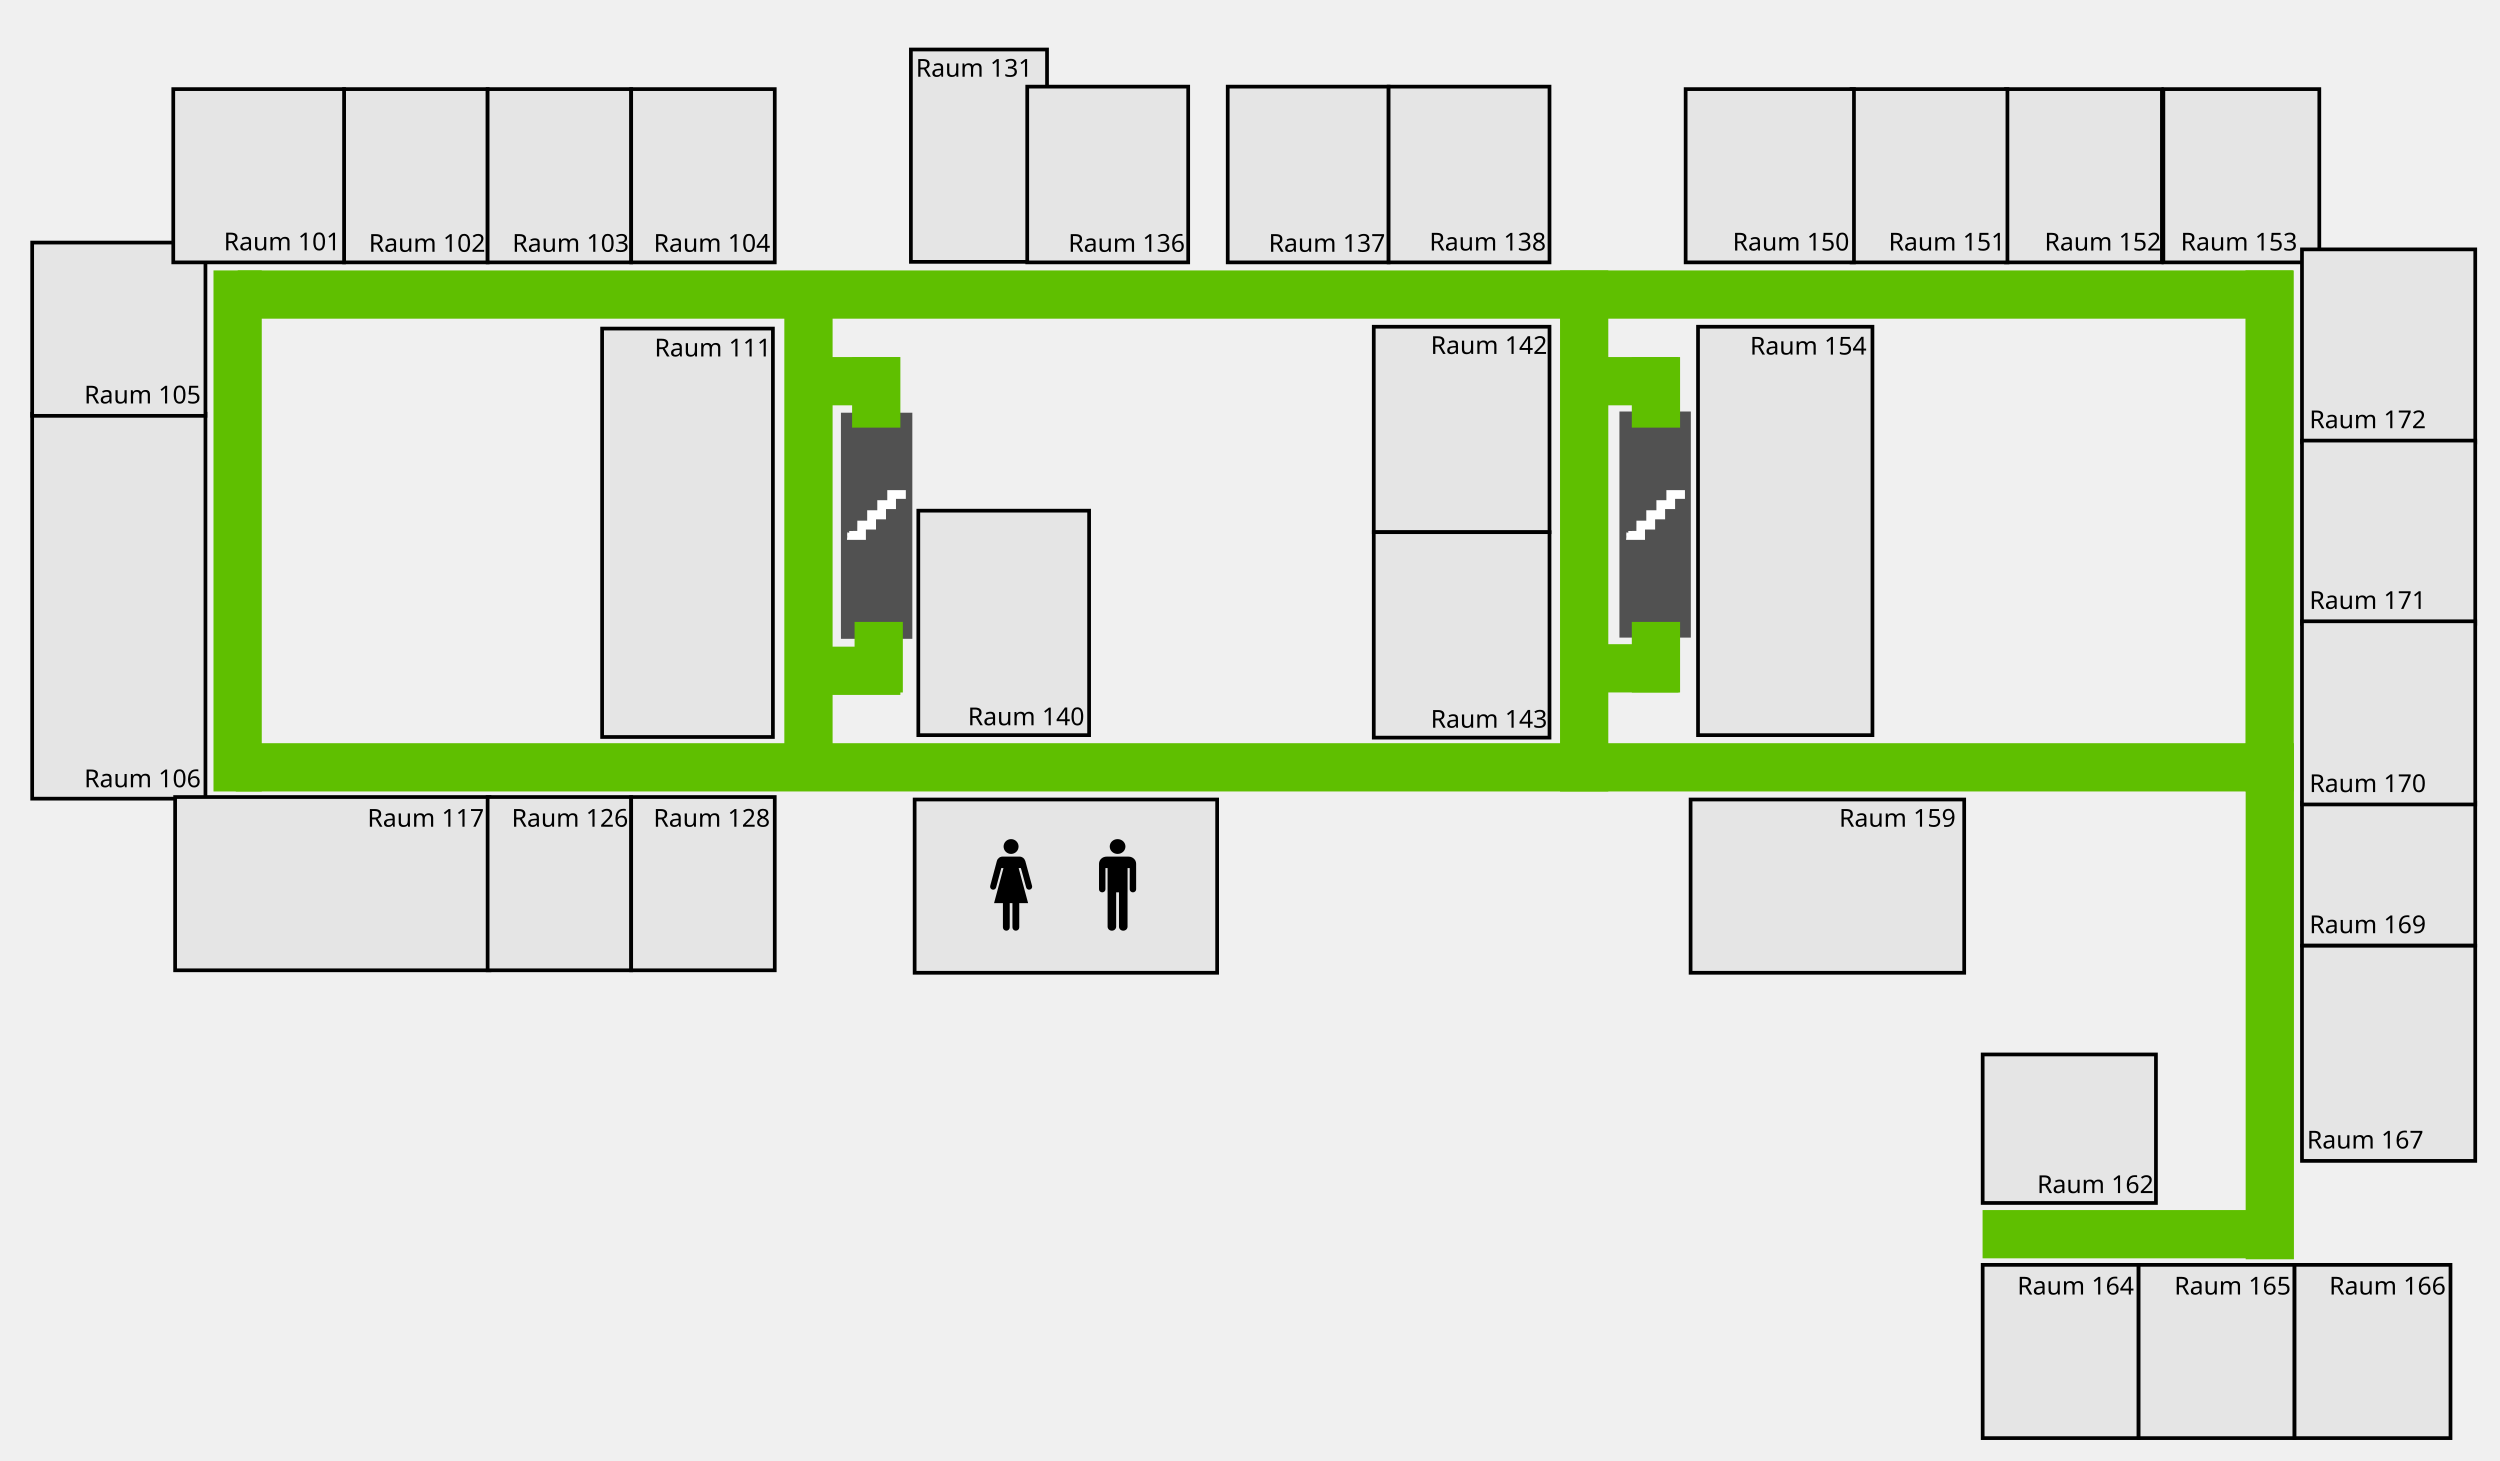
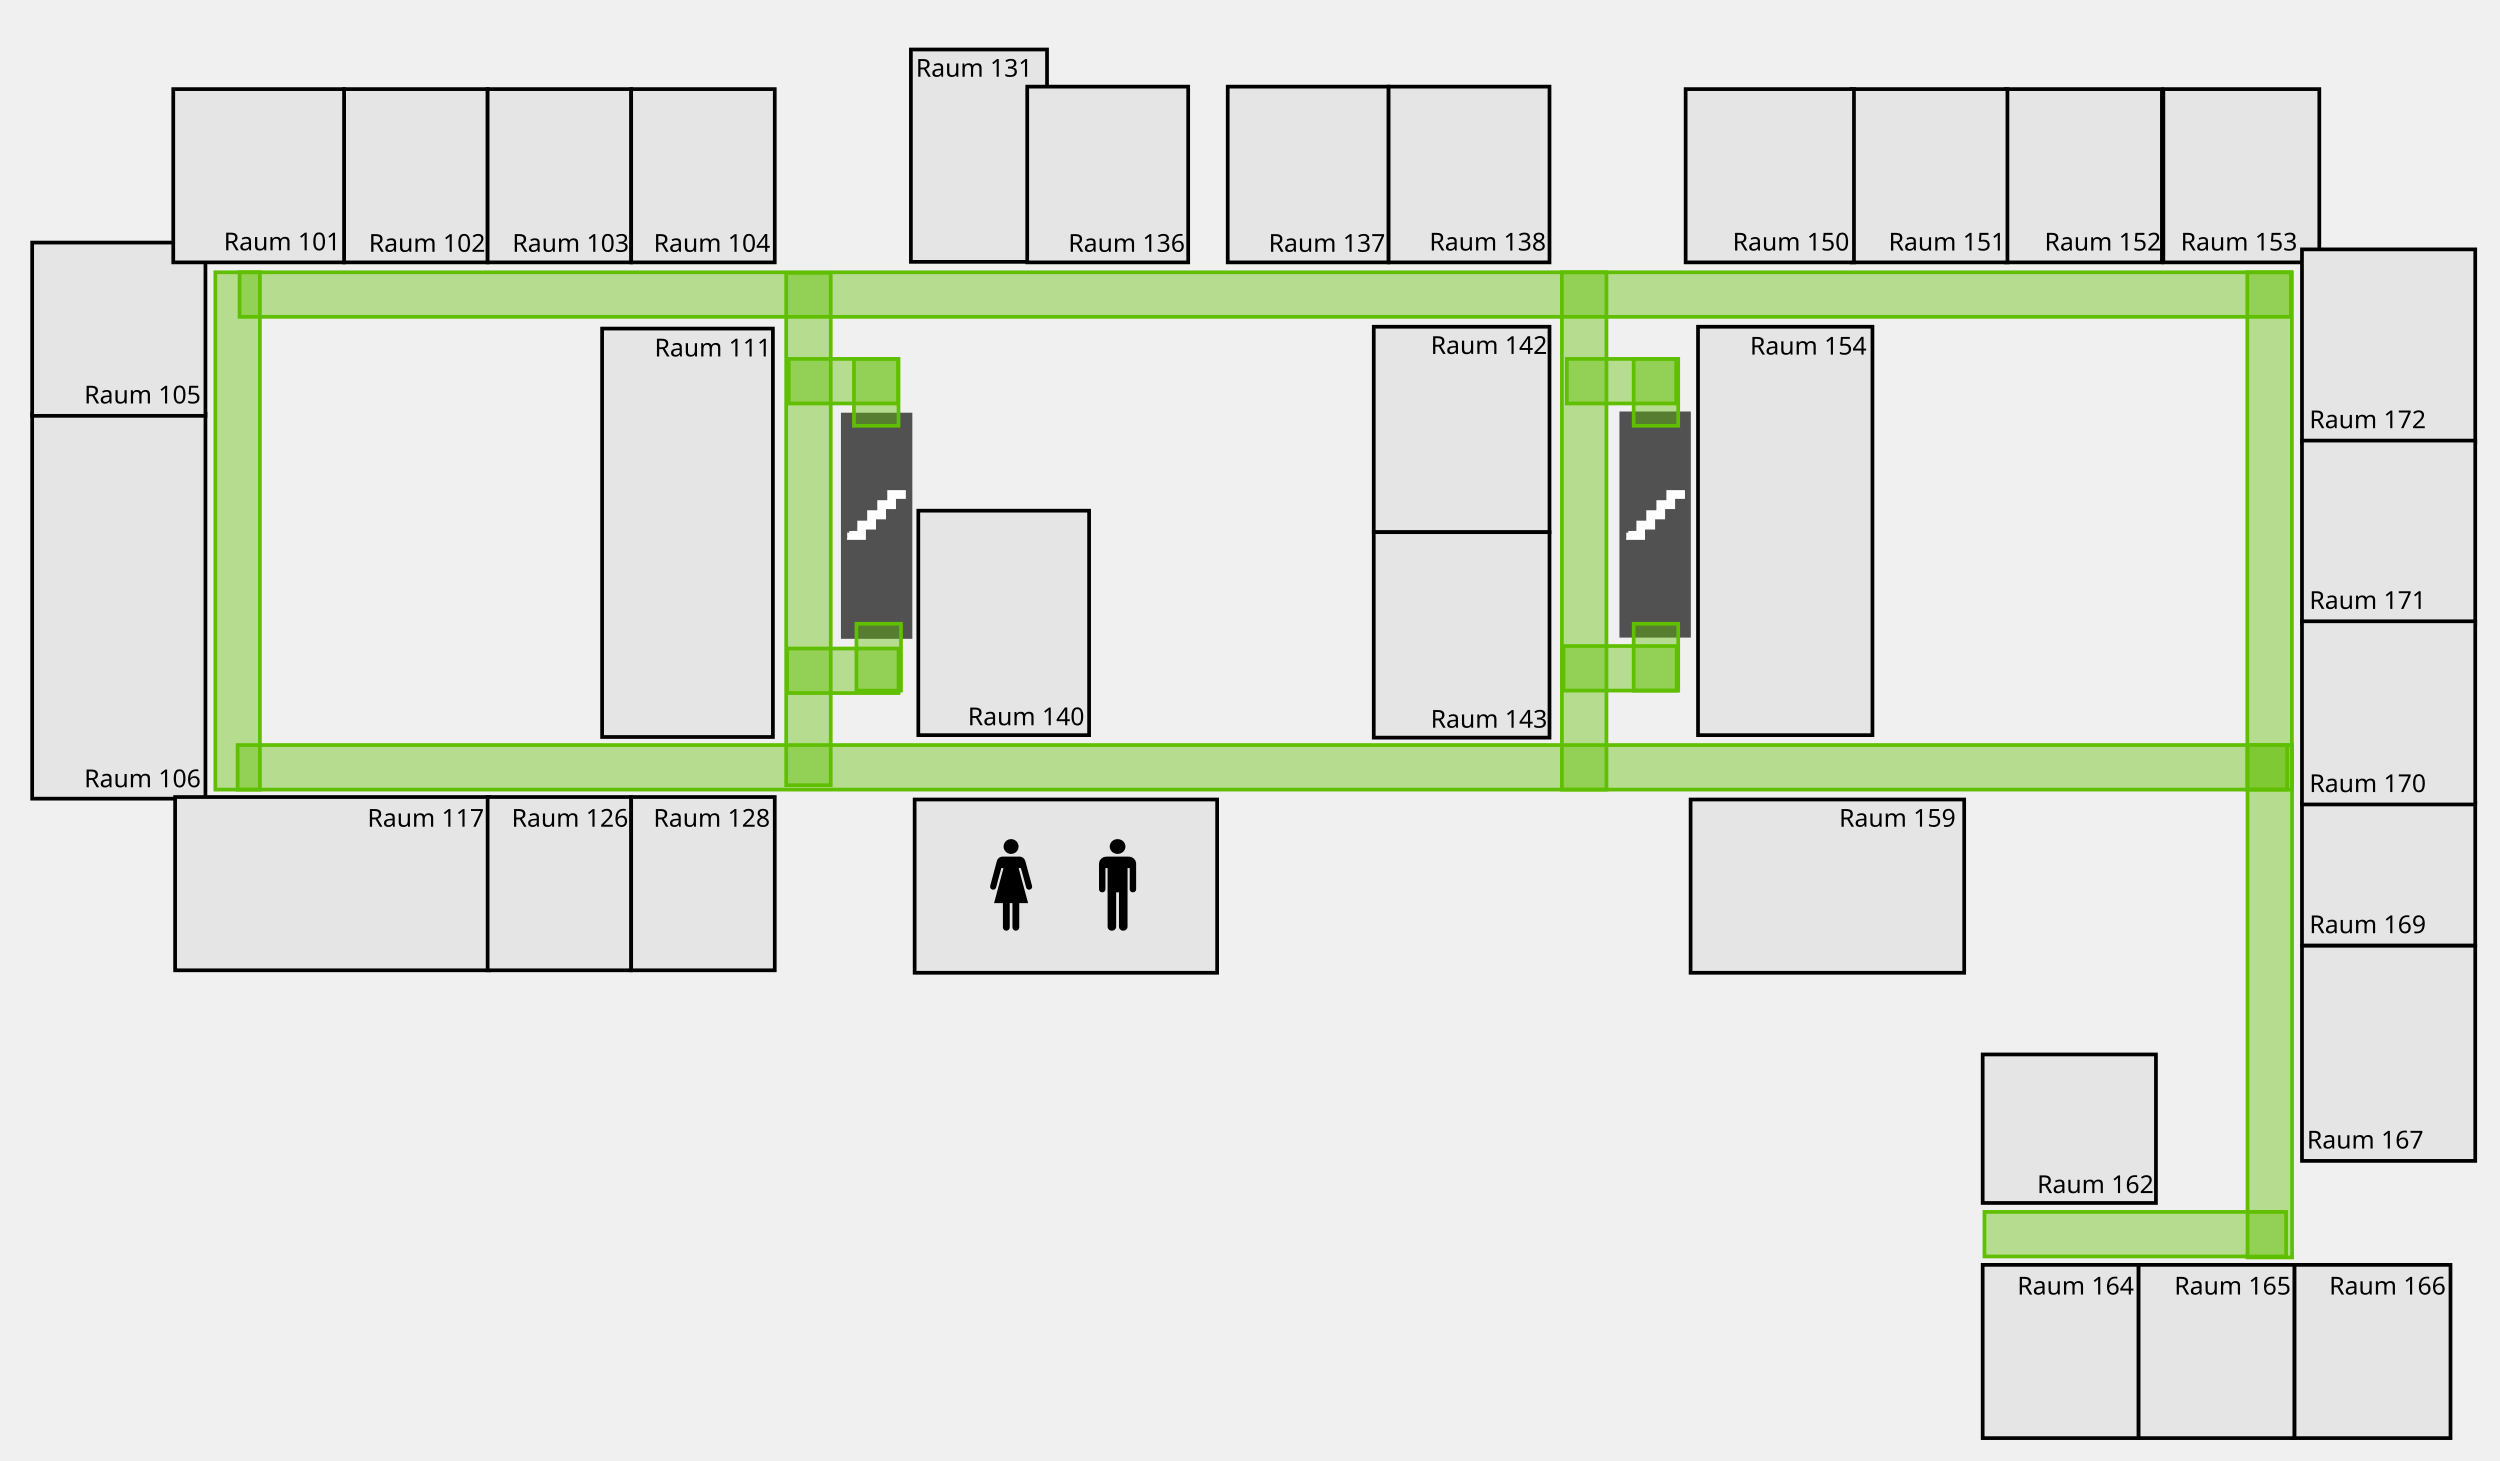
<svg xmlns="http://www.w3.org/2000/svg" width="1010" height="590">
  <g>
    <rect x="-1" y="-1" width="1012" height="592" id="canvas_background" fill="none" />
    <g id="canvasGrid" display="none">
      <rect id="svg_1" width="100%" height="100%" x="0" y="0" stroke-width="0" fill="url(#gridpattern)" />
    </g>
  </g>
  <g>
    <rect fill="#e5e5e5" stroke-width="1.5" x="139" y="36" width="58" height="70" id="svg_4" stroke="#000" />
    <rect fill="#e5e5e5" stroke-width="1.5" x="197" y="36" width="58" height="70" id="svg_5" stroke="#000" />
    <rect fill="#e5e5e5" stroke-width="1.5" x="255" y="36" width="58" height="70" id="svg_6" stroke="#000" />
    <rect fill="#e5e5e5" stroke-width="1.5" x="13" y="167.153" width="70" height="155.508" id="svg_7" stroke="#000" />
    <rect fill="#e5e5e5" stroke-width="1.5" x="70.746" y="322" width="127" height="70" id="svg_11" stroke="#000" />
    <rect fill="#e5e5e5" stroke-width="1.5" x="197" y="322" width="58" height="70" id="svg_13" stroke="#000" />
    <rect fill="#e5e5e5" stroke-width="1.5" x="255" y="322" width="58" height="70" id="svg_14" stroke="#000" />
    <rect fill="#e5e5e5" stroke-width="1.5" x="243.254" y="132.746" width="69" height="165" id="svg_20" stroke="#000" />
    <rect fill="#e5e5e5" stroke-width="1.5" x="369.515" y="323" width="122.211" height="70" id="svg_23" stroke="#000" />
    <rect fill="#e5e5e5" stroke-width="1.5" x="368" y="20" width="55" height="85.789" id="svg_24" stroke="#000" />
    <rect fill="#e5e5e5" stroke-width="1.5" x="415" y="35" width="65.031" height="71" id="svg_25" stroke="#000" />
    <rect fill="#e5e5e5" stroke-width="1.5" x="496" y="35" width="65" height="71" id="svg_26" stroke="#000" />
    <rect fill="#e5e5e5" stroke-width="1.5" x="561" y="35" width="65" height="71" id="svg_27" stroke="#000000" />
    <rect fill="#e5e5e5" stroke-width="1.5" x="555" y="132" width="71" height="83" id="svg_28" stroke="#000" />
    <rect fill="#e5e5e5" stroke-width="1.5" x="555" y="215" width="71" height="83" id="svg_29" stroke="#000" />
    <rect fill="#515151" stroke-width="1.5" x="655" y="167" width="27.344" height="89.845" id="svg_33" stroke="#515151" />
    <rect fill="#515151" stroke-width="1.5" x="340.488" y="167.488" width="27.344" height="89.845" id="svg_34" stroke="#515151" />
-     <rect stroke="#5fbf00" fill="#5fbf00" stroke-width="1.5" x="96.781" y="110" width="828.768" height="18" id="svg_36" />
-     <rect stroke="#5fbf00" fill="#5fbf00" stroke-width="1.5" x="96" y="301" width="828" height="18" id="svg_37" />
-     <rect fill="#5fbf00" stroke-width="1.5" x="87" y="110" width="18" height="209" id="svg_38" stroke="#5fbf00" />
-     <rect fill="#5fbf00" stroke-width="1.5" x="631" y="110" width="18" height="209" id="svg_39" stroke="#5fbf00" />
-     <rect fill="#5fbf00" stroke-width="1.5" x="317.622" y="110.219" width="18" height="207" id="svg_40" stroke="#5fbf00" />
+     <rect fill-opacity="0.4" stroke="#5fbf00" fill="#5fbf00" stroke-width="1.5" x="96.781" y="110" width="828.768" height="18" id="svg_36" />
+     <rect fill-opacity="0.4" stroke="#5fbf00" fill="#5fbf00" stroke-width="1.5" x="96" y="301" width="828" height="18" id="svg_37" />
+     <rect fill-opacity="0.4" fill="#5fbf00" stroke-width="1.5" x="87" y="110" width="18" height="209" id="svg_38" stroke="#5fbf00" />
+     <rect fill-opacity="0.4" fill="#5fbf00" stroke-width="1.5" x="631" y="110" width="18" height="209" id="svg_39" stroke="#5fbf00" />
+     <rect fill-opacity="0.4" fill="#5fbf00" stroke-width="1.5" x="317.622" y="110.219" width="18" height="207" id="svg_40" stroke="#5fbf00" />
    <rect fill="#e5e5e5" stroke-width="1.5" x="686" y="132" width="70.469" height="165" id="svg_31" stroke="#000" />
    <rect fill="#e5e5e5" stroke-width="1.5" x="371" y="206.312" width="69" height="90.688" id="svg_22" stroke="#000" />
-     <rect fill="#5fbf00" stroke-width="1.5" x="318.639" y="145" width="44.175" height="18" id="svg_51" stroke="#5fbf00" />
-     <rect fill="#5fbf00" stroke-width="1.5" x="345" y="145" width="18" height="27.011" id="svg_54" stroke="#5fbf00" />
-     <rect fill="#5fbf00" stroke-width="1.5" x="633" y="145" width="44.175" height="18" id="svg_56" stroke="#5fbf00" />
-     <rect fill="#5fbf00" stroke-width="1.5" x="660" y="145" width="18" height="27.011" id="svg_57" stroke="#5fbf00" />
+     <rect fill-opacity="0.4" fill="#5fbf00" stroke-width="1.5" x="318.639" y="145" width="44.175" height="18" id="svg_51" stroke="#5fbf00" />
+     <rect fill-opacity="0.4" fill="#5fbf00" stroke-width="1.5" x="345" y="145" width="18" height="27.011" id="svg_54" stroke="#5fbf00" />
+     <rect fill-opacity="0.4" fill="#5fbf00" stroke-width="1.5" x="633" y="145" width="44.175" height="18" id="svg_56" stroke="#5fbf00" />
+     <rect fill-opacity="0.4" fill="#5fbf00" stroke-width="1.5" x="660" y="145" width="18" height="27.011" id="svg_57" stroke="#5fbf00" />
    <text fill="#000000" stroke="#000" stroke-width="0" stroke-opacity="null" x="409.555" y="355.63" id="svg_61" font-size="24" font-family="Helvetica, Arial, sans-serif" text-anchor="start" xml:space="preserve" transform="rotate(-4.729472 416.2188,347.2578) " />
-     <rect fill="#5fbf00" stroke-width="1.5" x="631.656" y="261" width="45.731" height="18" id="svg_70" stroke="#5fbf00" />
-     <rect fill="#5fbf00" stroke-width="1.5" x="908" y="301" width="18" height="207" id="svg_2" stroke="#5fbf00" />
+     <rect fill-opacity="0.4" fill="#5fbf00" stroke-width="1.5" x="631.656" y="261" width="45.731" height="18" id="svg_70" stroke="#5fbf00" />
+     <rect fill-opacity="0.4" fill="#5fbf00" stroke-width="1.5" x="908" y="301" width="18" height="207" id="svg_2" stroke="#5fbf00" />
    <rect stroke="#000" fill="#e5e5e5" stroke-width="1.5" x="683" y="323" width="110.538" height="70" id="svg_3" />
    <rect fill="#e5e5e5" stroke-width="1.5" x="801" y="426" width="70" height="60" id="svg_15" stroke="#000" />
    <rect fill="#e5e5e5" stroke-width="1.5" x="930" y="324.239" width="70" height="57.761" id="svg_21" stroke="#000" />
-     <rect fill="#5fbf00" stroke-width="1.5" x="660" y="252" width="18" height="27.011" id="svg_32" stroke="#5fbf00" />
-     <rect stroke="#5fbf00" fill="#5fbf00" stroke-width="1.5" x="318" y="262" width="45" height="18" id="svg_35" />
-     <rect fill="#5fbf00" stroke-width="1.5" x="346" y="252" width="18" height="27.011" id="svg_41" stroke="#5fbf00" />
-     <rect fill="#5fbf00" stroke-width="1.5" x="907.922" y="110" width="18" height="209" id="svg_43" stroke="#5fbf00" />
+     <rect fill-opacity="0.4" fill="#5fbf00" stroke-width="1.5" x="660" y="252" width="18" height="27.011" id="svg_32" stroke="#5fbf00" />
+     <rect fill-opacity="0.4" stroke="#5fbf00" fill="#5fbf00" stroke-width="1.5" x="318" y="262" width="45" height="18" id="svg_35" />
+     <rect fill-opacity="0.4" fill="#5fbf00" stroke-width="1.5" x="346" y="252" width="18" height="27.011" id="svg_41" stroke="#5fbf00" />
+     <rect fill-opacity="0.4" fill="#5fbf00" stroke-width="1.5" x="907.922" y="110" width="18" height="209" id="svg_43" stroke="#5fbf00" />
    <rect fill="#e5e5e5" stroke-width="1.5" x="874" y="36" width="63" height="70" id="svg_44" stroke="#000" />
    <rect fill="#e5e5e5" stroke-width="1.5" x="930" y="100.746" width="70" height="78" id="svg_45" stroke="#000" />
    <rect fill="#e5e5e5" stroke-width="1.5" x="930" y="178" width="70" height="74" id="svg_46" stroke="#000" />
    <rect fill="#e5e5e5" stroke-width="1.5" x="930" y="251" width="70" height="74" id="svg_47" stroke="#000" />
    <rect fill="#e5e5e5" stroke-width="1.5" x="930" y="382.09" width="70" height="86.91" id="svg_50" stroke="#000" />
    <rect fill="#e5e5e5" stroke-width="1.5" x="810.408" y="36" width="63" height="70" id="svg_52" stroke="#000" />
    <rect fill="#e5e5e5" stroke-width="1.5" x="748" y="36" width="63" height="70" id="svg_53" stroke="#000" />
    <rect stroke="#000" fill="#e5e5e5" stroke-width="1.5" x="681" y="36" width="68" height="70" id="svg_55" />
-     <rect stroke="#5fbf00" fill="#5fbf00" stroke-width="1.5" x="801.714" y="489.614" width="121.867" height="18" id="svg_58" />
+     <rect fill-opacity="0.4" stroke="#5fbf00" fill="#5fbf00" stroke-width="1.5" x="801.714" y="489.614" width="121.867" height="18" id="svg_58" />
    <rect fill="#e5e5e5" stroke-width="1.5" x="801" y="511" width="63" height="70" id="svg_60" stroke="#000" />
    <rect fill="#e5e5e5" stroke-width="1.5" x="864" y="511" width="63" height="70" id="svg_62" stroke="#000" />
    <path fill="#000000" stroke="#000" stroke-width="0" stroke-opacity="null" fill-opacity="null" d="m448.334,341.994c0,-1.654 1.419,-2.994 3.171,-2.994c1.752,0 3.171,1.34 3.171,2.994c0,1.654 -1.419,2.994 -3.171,2.994c-1.752,0 -3.171,-1.34 -3.171,-2.994zm10.66,8.475l0,-1.512c0,-1.591 -1.365,-2.881 -3.051,-2.881l-8.887,0c-1.685,0 -3.051,1.29 -3.051,2.881l0,1.512c-0.003,0.034 -0.005,0.07 -0.005,0.105l0,8.71c0,0.677 0.581,1.225 1.297,1.225c0.716,0 1.298,-0.548 1.298,-1.225l0,-8.581l0.87,0l0,9.807l0.006,0l0,13.857c0,0.901 0.775,1.633 1.729,1.633c0.955,0 1.729,-0.731 1.729,-1.633l0,-13.857l1.141,0l0,13.857c0,0.901 0.775,1.633 1.729,1.633c0.955,0 1.729,-0.731 1.729,-1.633l0,-13.857l0.005,0l0,-9.807l0.87,0l0,8.58c0,0.677 0.582,1.225 1.298,1.225c0.717,0 1.297,-0.549 1.297,-1.225l0,-8.71c-0,-0.036 -0.003,-0.071 -0.006,-0.105l0,0z" id="svg_10" />
    <path fill="#000000" stroke-width="0" stroke-opacity="null" fill-opacity="null" d="m408.475,344.988c1.669,0 3.024,-1.34 3.024,-2.993c0,-1.654 -1.355,-2.995 -3.024,-2.995c-1.671,0 -3.026,1.341 -3.026,2.995c0,1.653 1.355,2.993 3.026,2.993zm8.482,12.909l-2.714,-9.962c-0.025,-0.09 -0.061,-0.177 -0.104,-0.257c-0.308,-0.933 -1.194,-1.609 -2.239,-1.609l-6.87,0c-1.09,0 -2.006,0.734 -2.275,1.73c-0.018,0.044 -0.033,0.09 -0.047,0.137l-2.666,9.962c-0.178,0.653 0.214,1.324 0.875,1.5c0.66,0.175 1.338,-0.213 1.516,-0.866l2.094,-7.825l0.872,0l-3.8,14.159l3.58,0l0,9.775c0,0.752 0.615,1.361 1.376,1.361c0.759,0 1.375,-0.609 1.375,-1.361l0,-9.775l1.094,0l0,9.775c0,0.752 0.616,1.361 1.377,1.361c0.759,0 1.375,-0.609 1.375,-1.361l0,-9.775l3.578,0l-3.814,-14.159l0.895,0l2.132,7.825c0.178,0.653 0.856,1.041 1.516,0.866c0.658,-0.176 1.05,-0.847 0.874,-1.5l0,0l-0,0z" id="svg_16" stroke="#000" />
    <path fill="#ffffff" stroke-width="1.5" d="m343.077,215.27c1.334,-0.009 2.668,-0.018 4.002,-0.026c0.009,-1.385 0.018,-2.77 0.026,-4.155c1.328,0 2.655,0 3.983,0c0,-1.394 0,-2.787 0,-4.181c1.362,0 2.723,0 4.085,0c0,-1.36 0,-2.719 0,-4.079c1.345,0 2.689,0 4.034,0c0,-1.36 0,-2.719 0,-4.079c2,0 4.001,0 6.001,0c0,0.68 0,1.36 0,2.039c-1.328,0 -2.656,0 -3.984,0c0,1.377 0,2.753 0,4.13c-1.345,0 -2.689,0 -4.034,0c0,1.377 0,2.753 0,4.13c-1.345,0 -2.689,0 -4.034,0c0,1.377 0,2.753 0,4.13c-1.362,0 -2.723,0 -4.085,0c0,1.394 0,2.787 0,4.181c-2.017,0 -4.034,0 -6.051,0c0.09,-0.676 -0.153,-1.437 0.058,-2.09l0,0z" id="svg_17" stroke="#ffffff" />
    <path fill="#ffffff" stroke-width="1.5" d="m657.839,215.27c1.334,-0.009 2.668,-0.018 4.002,-0.026c0.009,-1.385 0.018,-2.77 0.026,-4.155c1.328,0 2.655,0 3.983,0c0,-1.394 0,-2.787 0,-4.181c1.362,0 2.723,0 4.085,0c0,-1.36 0,-2.719 0,-4.079c1.345,0 2.689,0 4.034,0c0,-1.36 0,-2.719 0,-4.079c2,0 4.001,0 6.001,0c0,0.68 0,1.36 0,2.039c-1.328,0 -2.656,0 -3.984,0c0,1.377 0,2.753 0,4.13c-1.345,0 -2.689,0 -4.034,0c0,1.377 0,2.753 0,4.13c-1.345,0 -2.689,0 -4.034,0c0,1.377 0,2.753 0,4.13c-1.362,0 -2.723,0 -4.085,0c0,1.394 0,2.787 0,4.181c-2.017,0 -4.034,0 -6.051,0c0.09,-0.676 -0.153,-1.437 0.058,-2.09l0,0z" id="svg_30" stroke="#ffffff" />
    <text fill="#000000" stroke="#000" stroke-width="0" stroke-opacity="null" fill-opacity="null" x="34.021" y="318.042" id="svg_42" font-size="10" font-family="Euphoria, sans-serif" text-anchor="start" xml:space="preserve">Raum 106</text>
    <text fill="#000000" stroke="#000" stroke-width="0" stroke-opacity="null" fill-opacity="null" x="148.454" y="334" id="svg_48" font-size="10" font-family="Euphoria, sans-serif" text-anchor="start" xml:space="preserve">Raum 117</text>
    <text fill="#000000" stroke="#000" stroke-width="0" stroke-opacity="null" fill-opacity="null" x="206.701" y="334" id="svg_49" font-size="10" font-family="Euphoria, sans-serif" text-anchor="start" xml:space="preserve">Raum 126</text>
    <text fill="#000000" stroke="#000" stroke-width="0" stroke-opacity="null" fill-opacity="null" x="264" y="334" id="svg_59" font-size="10" font-family="Euphoria, sans-serif" text-anchor="start" xml:space="preserve">Raum 128</text>
    <text fill="#000000" stroke="#000" stroke-width="0" stroke-opacity="null" fill-opacity="null" x="264.433" y="144" id="svg_65" font-size="10" font-family="Euphoria, sans-serif" text-anchor="start" xml:space="preserve">Raum 111</text>
    <text fill="#000000" stroke="#000" stroke-width="0" stroke-opacity="null" fill-opacity="null" x="391" y="293" id="svg_67" font-size="10" font-family="Euphoria, sans-serif" text-anchor="start" xml:space="preserve">Raum 140</text>
    <text fill="#000000" stroke="#000" stroke-width="0" stroke-opacity="null" fill-opacity="null" x="578" y="294" id="svg_68" font-size="10" font-family="Euphoria, sans-serif" text-anchor="start" xml:space="preserve">Raum 143</text>
    <text fill="#000000" stroke="#000" stroke-width="0" stroke-opacity="null" fill-opacity="null" x="578" y="143" id="svg_69" font-size="10" font-family="Euphoria, sans-serif" text-anchor="start" xml:space="preserve">Raum 142</text>
    <text fill="#000000" stroke="#000" stroke-width="0" stroke-opacity="null" fill-opacity="null" x="577.485" y="101.216" id="svg_71" font-size="10" font-family="Euphoria, sans-serif" text-anchor="start" xml:space="preserve">Raum 138</text>
    <text fill="#000000" stroke="#000" stroke-width="0" stroke-opacity="null" fill-opacity="null" x="512.536" y="101.732" id="svg_72" font-size="10" font-family="Euphoria, sans-serif" text-anchor="start" xml:space="preserve">Raum 137</text>
    <text fill="#000000" stroke="#000" stroke-width="0" stroke-opacity="null" fill-opacity="null" x="431.608" y="101.732" id="svg_73" font-size="10" font-family="Euphoria, sans-serif" text-anchor="start" xml:space="preserve">Raum 136</text>
    <text fill="#000000" stroke="#000" stroke-width="0" stroke-opacity="null" fill-opacity="null" x="370" y="31" id="svg_74" font-size="10" font-family="Euphoria, sans-serif" text-anchor="start" xml:space="preserve">Raum 131</text>
    <text fill="#000000" stroke="#000" stroke-width="0" stroke-opacity="null" fill-opacity="null" x="264.082" y="101.732" id="svg_75" font-size="10" font-family="Euphoria, sans-serif" text-anchor="start" xml:space="preserve">Raum 104</text>
    <text fill="#000000" stroke="#000" stroke-width="0" stroke-opacity="null" fill-opacity="null" x="207" y="101.732" id="svg_76" font-size="10" font-family="Euphoria, sans-serif" text-anchor="start" xml:space="preserve">Raum 103</text>
    <text fill="#000000" stroke="#000" stroke-width="0" stroke-opacity="null" fill-opacity="null" x="149" y="101.732" id="svg_77" font-size="10" font-family="Euphoria, sans-serif" text-anchor="start" xml:space="preserve">Raum 102</text>
    <text fill="#000000" stroke="#000" stroke-width="0" stroke-opacity="null" fill-opacity="null" x="700" y="101.216" id="svg_79" font-size="10" font-family="Euphoria, sans-serif" text-anchor="start" xml:space="preserve">Raum 150</text>
    <text fill="#000000" stroke="#000" stroke-width="0" stroke-opacity="null" fill-opacity="null" x="763" y="101.216" id="svg_80" font-size="10" font-family="Euphoria, sans-serif" text-anchor="start" xml:space="preserve">Raum 151</text>
    <text fill="#000000" stroke="#000" stroke-width="0" stroke-opacity="null" fill-opacity="null" x="826" y="101.216" id="svg_81" font-size="10" font-family="Euphoria, sans-serif" text-anchor="start" xml:space="preserve">Raum 152</text>
    <text fill="#000000" stroke="#000" stroke-width="0" stroke-opacity="null" fill-opacity="null" x="881" y="101.216" id="svg_82" font-size="10" font-family="Euphoria, sans-serif" text-anchor="start" xml:space="preserve">Raum 153</text>
    <text fill="#000000" stroke="#000" stroke-width="0" stroke-opacity="null" fill-opacity="null" x="933" y="173" id="svg_83" font-size="10" font-family="Euphoria, sans-serif" text-anchor="start" xml:space="preserve">Raum 172</text>
    <text fill="#000000" stroke="#000" stroke-width="0" stroke-opacity="null" fill-opacity="null" x="933" y="246" id="svg_84" font-size="10" font-family="Euphoria, sans-serif" text-anchor="start" xml:space="preserve">Raum 171</text>
    <text fill="#000000" stroke="#000" stroke-width="0" stroke-opacity="null" fill-opacity="null" x="933" y="320" id="svg_85" font-size="10" font-family="Euphoria, sans-serif" text-anchor="start" xml:space="preserve">Raum 170</text>
    <text fill="#000000" stroke="#000" stroke-width="0" stroke-opacity="null" fill-opacity="null" x="933" y="377" id="svg_86" font-size="10" font-family="Euphoria, sans-serif" text-anchor="start" xml:space="preserve">Raum 169</text>
    <text fill="#000000" stroke="#000" stroke-width="0" stroke-opacity="null" fill-opacity="null" x="932" y="464" id="svg_87" font-size="10" font-family="Euphoria, sans-serif" text-anchor="start" xml:space="preserve">Raum 167</text>
    <text fill="#000000" stroke="#000" stroke-width="0" stroke-opacity="null" fill-opacity="null" x="878.423" y="523" id="svg_88" font-size="10" font-family="Euphoria, sans-serif" text-anchor="start" xml:space="preserve">Raum 165</text>
    <text fill="#000000" stroke="#000" stroke-width="0" stroke-opacity="null" fill-opacity="null" x="815" y="523" id="svg_89" font-size="10" font-family="Euphoria, sans-serif" text-anchor="start" xml:space="preserve">Raum 164</text>
    <text fill="#000000" stroke="#000" stroke-width="0" stroke-opacity="null" fill-opacity="null" x="823" y="482" id="svg_90" font-size="10" font-family="Euphoria, sans-serif" text-anchor="start" xml:space="preserve">Raum 162</text>
    <text fill="#000000" stroke="#000" stroke-width="0" stroke-opacity="null" fill-opacity="null" x="743" y="334" id="svg_91" font-size="10" font-family="Euphoria, sans-serif" text-anchor="start" xml:space="preserve">Raum 159</text>
    <text fill="#000000" stroke="#000" stroke-width="0" stroke-opacity="null" fill-opacity="null" x="707" y="143.254" id="svg_92" font-size="10" font-family="Euphoria, sans-serif" text-anchor="start" xml:space="preserve">Raum 154</text>
    <rect fill="#e5e5e5" stroke-width="1.5" x="927" y="511" width="63" height="70" id="svg_94" stroke="#000" />
    <text fill="#000000" stroke="#000" stroke-width="0" stroke-opacity="null" fill-opacity="null" x="941" y="523" id="svg_95" font-size="10" font-family="Euphoria, sans-serif" text-anchor="start" xml:space="preserve">Raum 166</text>
    <rect fill="#e5e5e5" stroke-width="1.5" x="13" y="98" width="70" height="70" id="svg_96" stroke="#000" />
    <rect fill="#e5e5e5" stroke-width="1.5" x="70" y="36" width="69" height="70" id="svg_8" stroke="#000" />
    <text fill="#000000" stroke="#000" stroke-width="0" stroke-opacity="null" fill-opacity="null" x="90.408" y="101.14" id="svg_98" font-size="10" font-family="Euphoria, sans-serif" text-anchor="start" xml:space="preserve">Raum 101</text>
    <text fill="#000000" stroke="#000" stroke-width="0" stroke-opacity="null" fill-opacity="null" x="34.021" y="163" id="svg_99" font-size="10" font-family="Euphoria, sans-serif" text-anchor="start" xml:space="preserve">Raum 105</text>
  </g>
</svg>
